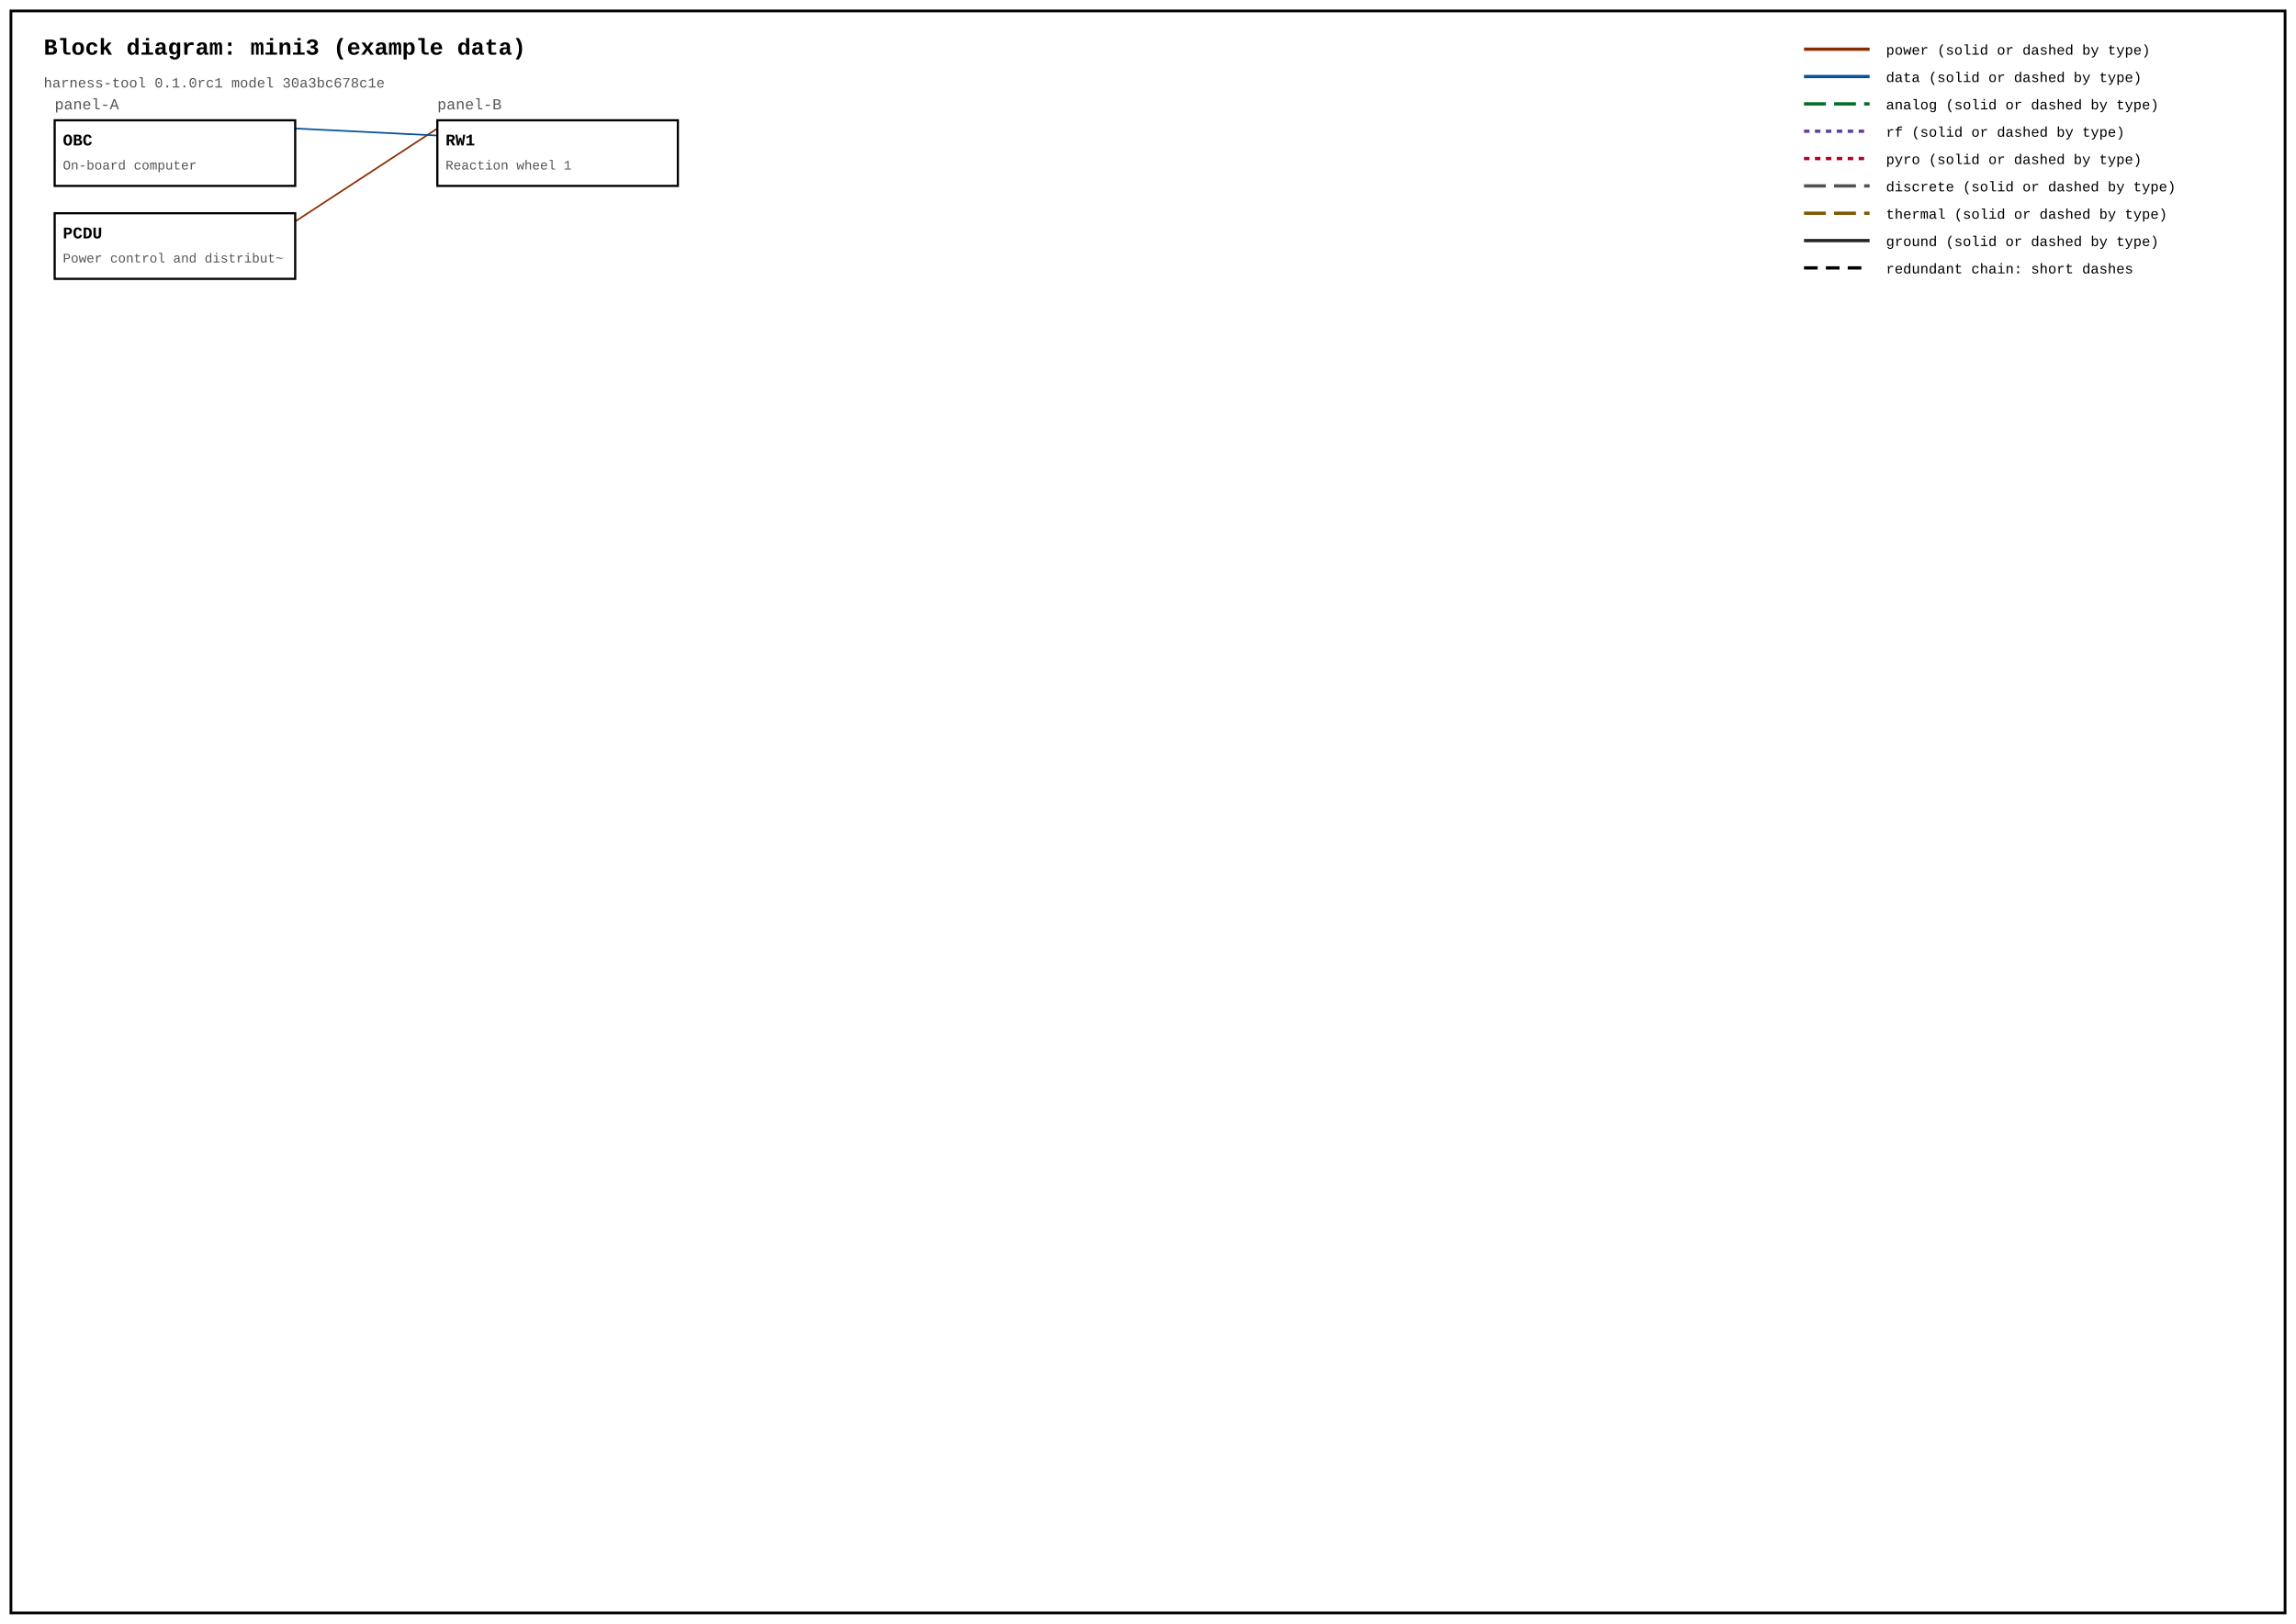
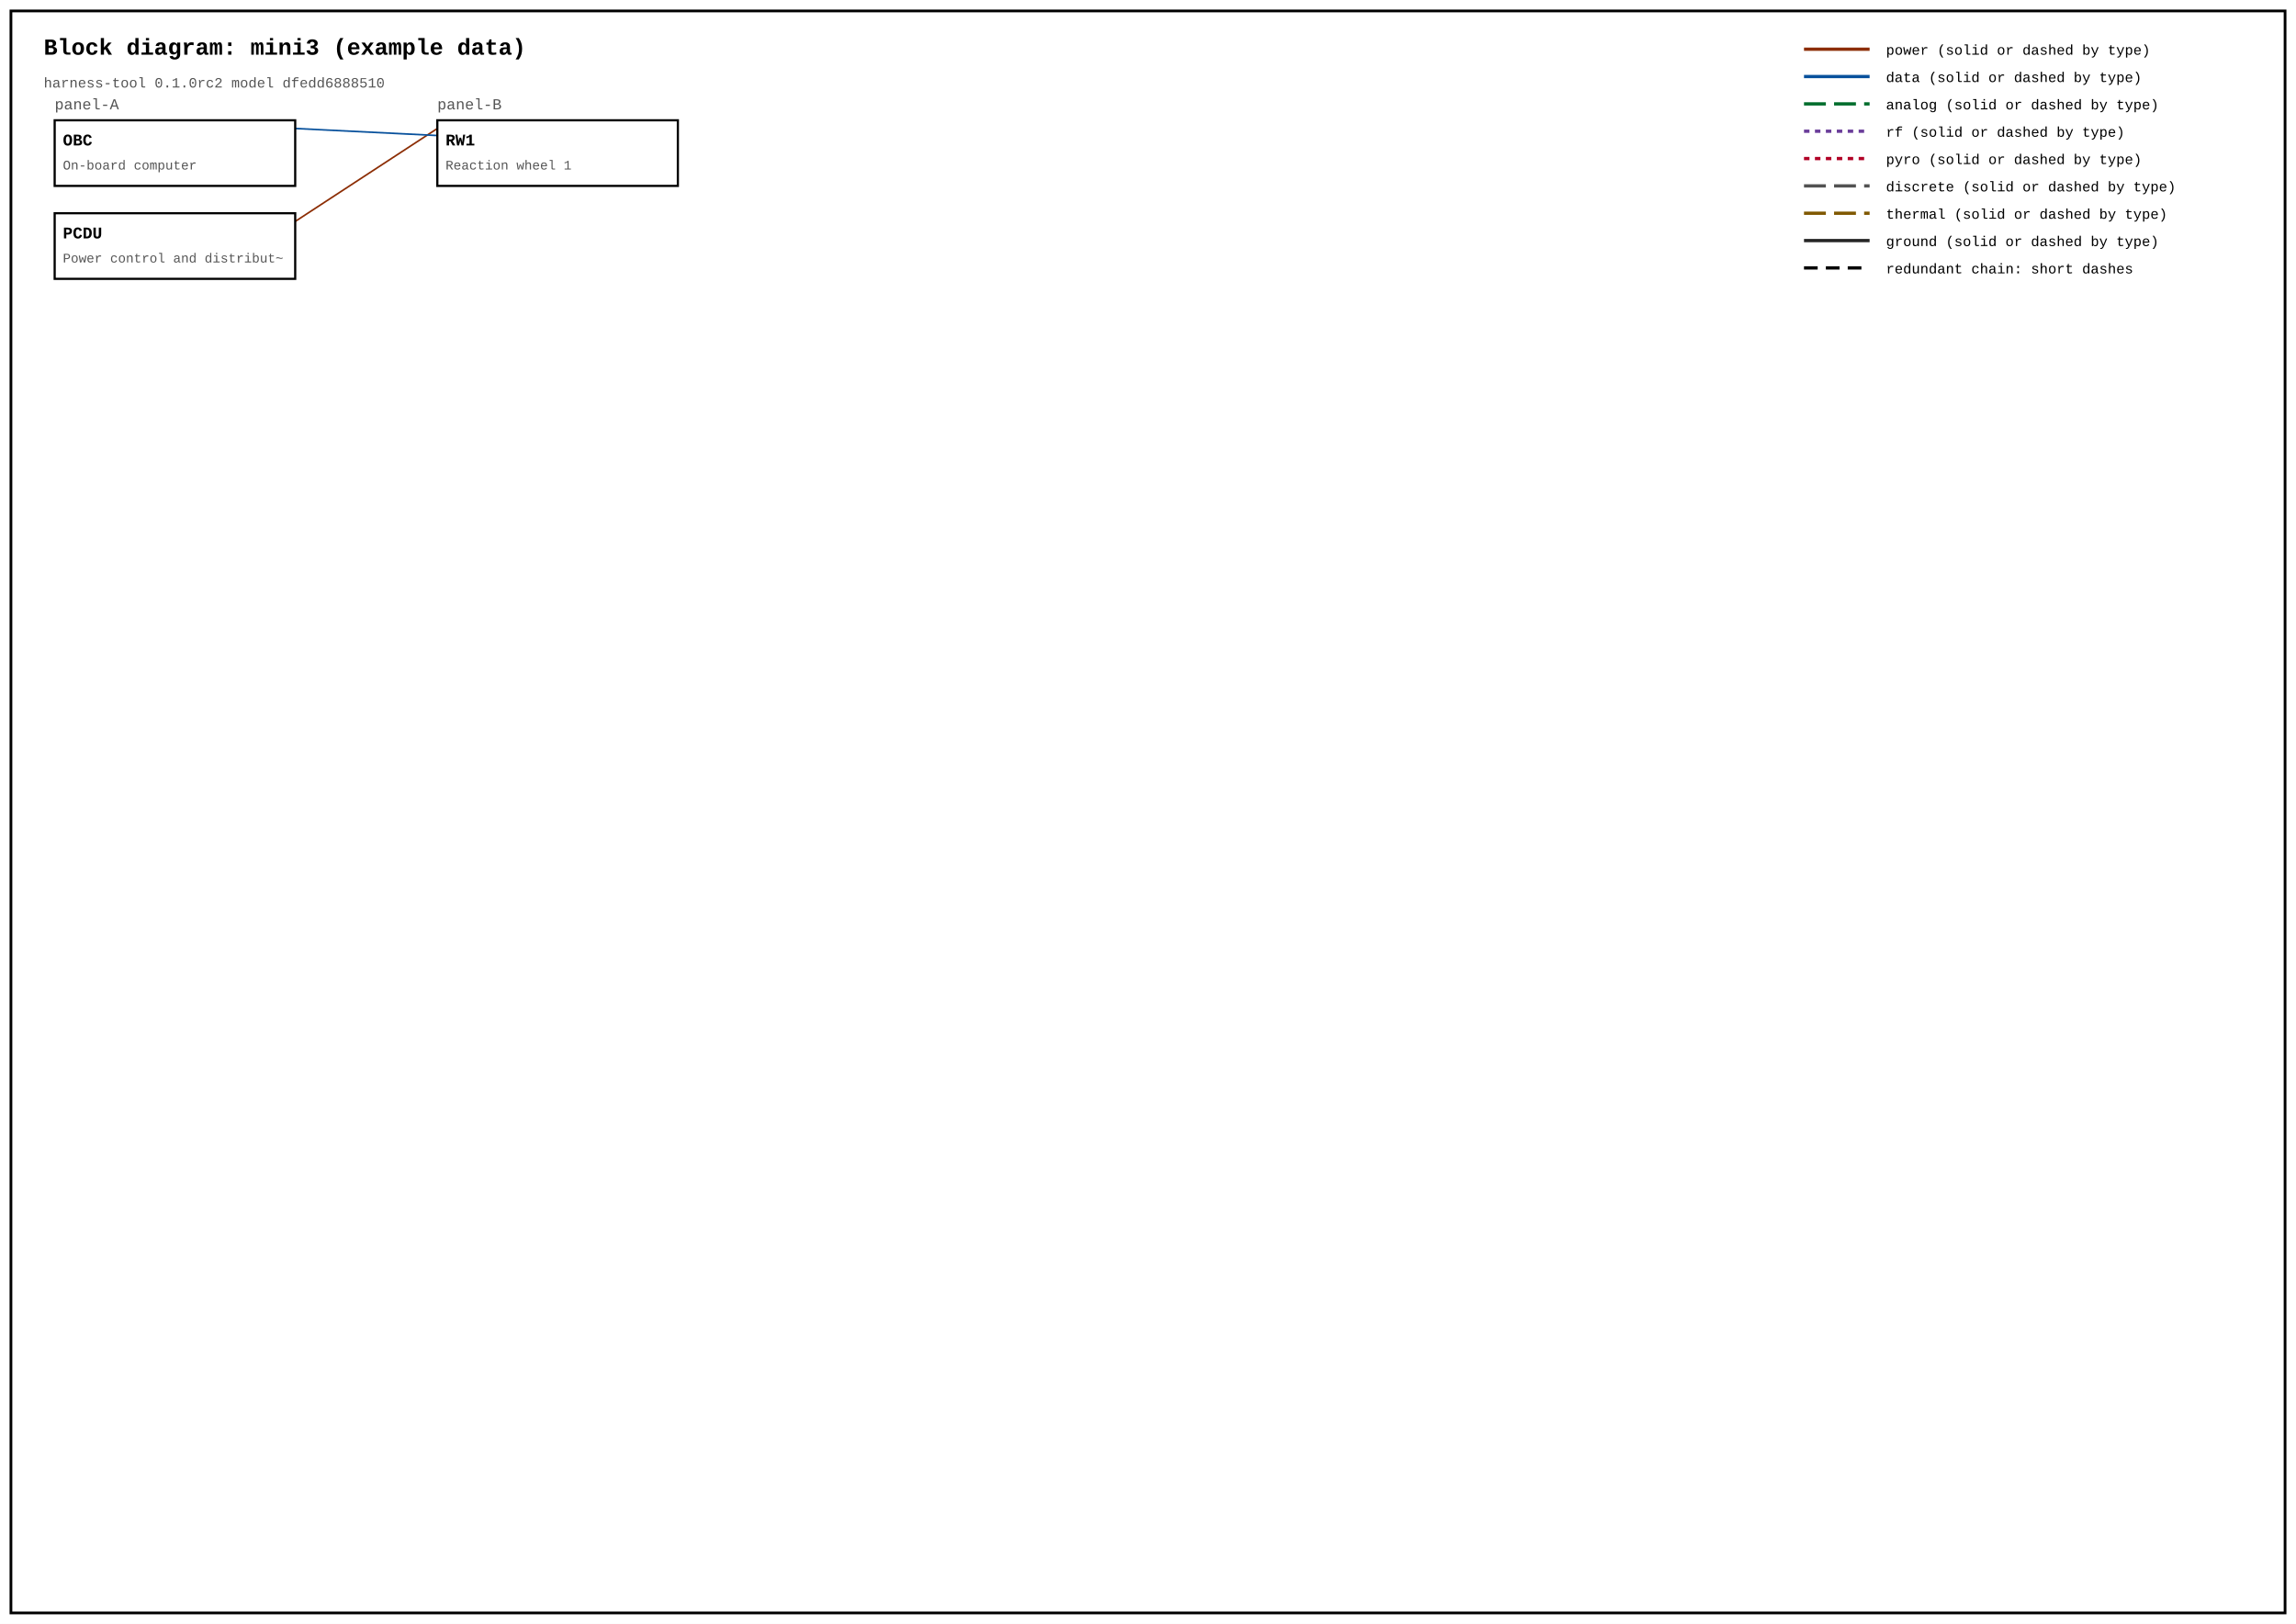
<svg xmlns="http://www.w3.org/2000/svg" width="420mm" height="297mm" viewBox="0 0 420 297" font-family="Courier New, Courier, monospace">
  <rect x="0" y="0" width="420" height="297" fill="#ffffff" />
  <rect x="2" y="2" width="416" height="293" fill="none" stroke="#000000" stroke-width="0.5" />
  <text x="8" y="10" font-size="4.2" font-weight="bold" text-anchor="start" fill="#000000">Block diagram: mini3 (example data)</text>
-   <text x="8" y="16" font-size="2.6" text-anchor="start" fill="#555555">harness-tool 0.1.0rc1 model 30a3bc678c1e</text>
+   <text x="8" y="16" font-size="2.6" text-anchor="start" fill="#555555">harness-tool 0.1.0rc2 model dfedd6888510</text>
  <text x="10" y="20" font-size="2.8" text-anchor="start" fill="#555555">panel-A</text>
  <text x="80" y="20" font-size="2.8" text-anchor="start" fill="#555555">panel-B</text>
  <line x1="54" y1="40.5" x2="80" y2="23.5" stroke="#8c2d04" stroke-width="0.3" />
  <line x1="54" y1="23.5" x2="80" y2="24.786" stroke="#08519c" stroke-width="0.3" />
  <rect x="10" y="22" width="44" height="12" fill="#ffffff" stroke="#000000" stroke-width="0.4" />
  <text x="11.5" y="26.6" font-size="3" font-weight="bold" text-anchor="start" fill="#000000">OBC</text>
  <text x="11.5" y="31" font-size="2.4" text-anchor="start" fill="#555555">On-board computer</text>
  <rect x="10" y="39" width="44" height="12" fill="#ffffff" stroke="#000000" stroke-width="0.4" />
  <text x="11.5" y="43.6" font-size="3" font-weight="bold" text-anchor="start" fill="#000000">PCDU</text>
  <text x="11.5" y="48" font-size="2.4" text-anchor="start" fill="#555555">Power control and distribut~</text>
  <rect x="80" y="22" width="44" height="12" fill="#ffffff" stroke="#000000" stroke-width="0.4" />
  <text x="81.5" y="26.6" font-size="3" font-weight="bold" text-anchor="start" fill="#000000">RW1</text>
  <text x="81.5" y="31" font-size="2.4" text-anchor="start" fill="#555555">Reaction wheel 1</text>
  <line x1="330" y1="9" x2="342" y2="9" stroke="#8c2d04" stroke-width="0.6" />
  <text x="345" y="10" font-size="2.6" text-anchor="start" fill="#000000">power (solid or dashed by type)</text>
  <line x1="330" y1="14" x2="342" y2="14" stroke="#08519c" stroke-width="0.6" />
  <text x="345" y="15" font-size="2.6" text-anchor="start" fill="#000000">data (solid or dashed by type)</text>
  <line x1="330" y1="19" x2="342" y2="19" stroke="#006d2c" stroke-width="0.6" stroke-dasharray="4 1.5" />
  <text x="345" y="20" font-size="2.6" text-anchor="start" fill="#000000">analog (solid or dashed by type)</text>
  <line x1="330" y1="24" x2="342" y2="24" stroke="#6a3d9a" stroke-width="0.6" stroke-dasharray="1 1" />
  <text x="345" y="25" font-size="2.6" text-anchor="start" fill="#000000">rf (solid or dashed by type)</text>
  <line x1="330" y1="29" x2="342" y2="29" stroke="#b10026" stroke-width="0.6" stroke-dasharray="1 1" />
  <text x="345" y="30" font-size="2.6" text-anchor="start" fill="#000000">pyro (solid or dashed by type)</text>
  <line x1="330" y1="34" x2="342" y2="34" stroke="#525252" stroke-width="0.6" stroke-dasharray="4 1.5" />
  <text x="345" y="35" font-size="2.6" text-anchor="start" fill="#000000">discrete (solid or dashed by type)</text>
  <line x1="330" y1="39" x2="342" y2="39" stroke="#7f5800" stroke-width="0.6" stroke-dasharray="4 1.5" />
  <text x="345" y="40" font-size="2.6" text-anchor="start" fill="#000000">thermal (solid or dashed by type)</text>
  <line x1="330" y1="44" x2="342" y2="44" stroke="#252525" stroke-width="0.6" />
  <text x="345" y="45" font-size="2.6" text-anchor="start" fill="#000000">ground (solid or dashed by type)</text>
  <line x1="330" y1="49" x2="342" y2="49" stroke="#000000" stroke-width="0.6" stroke-dasharray="2.5 1.5" />
  <text x="345" y="50" font-size="2.6" text-anchor="start" fill="#000000">redundant chain: short dashes</text>
</svg>
